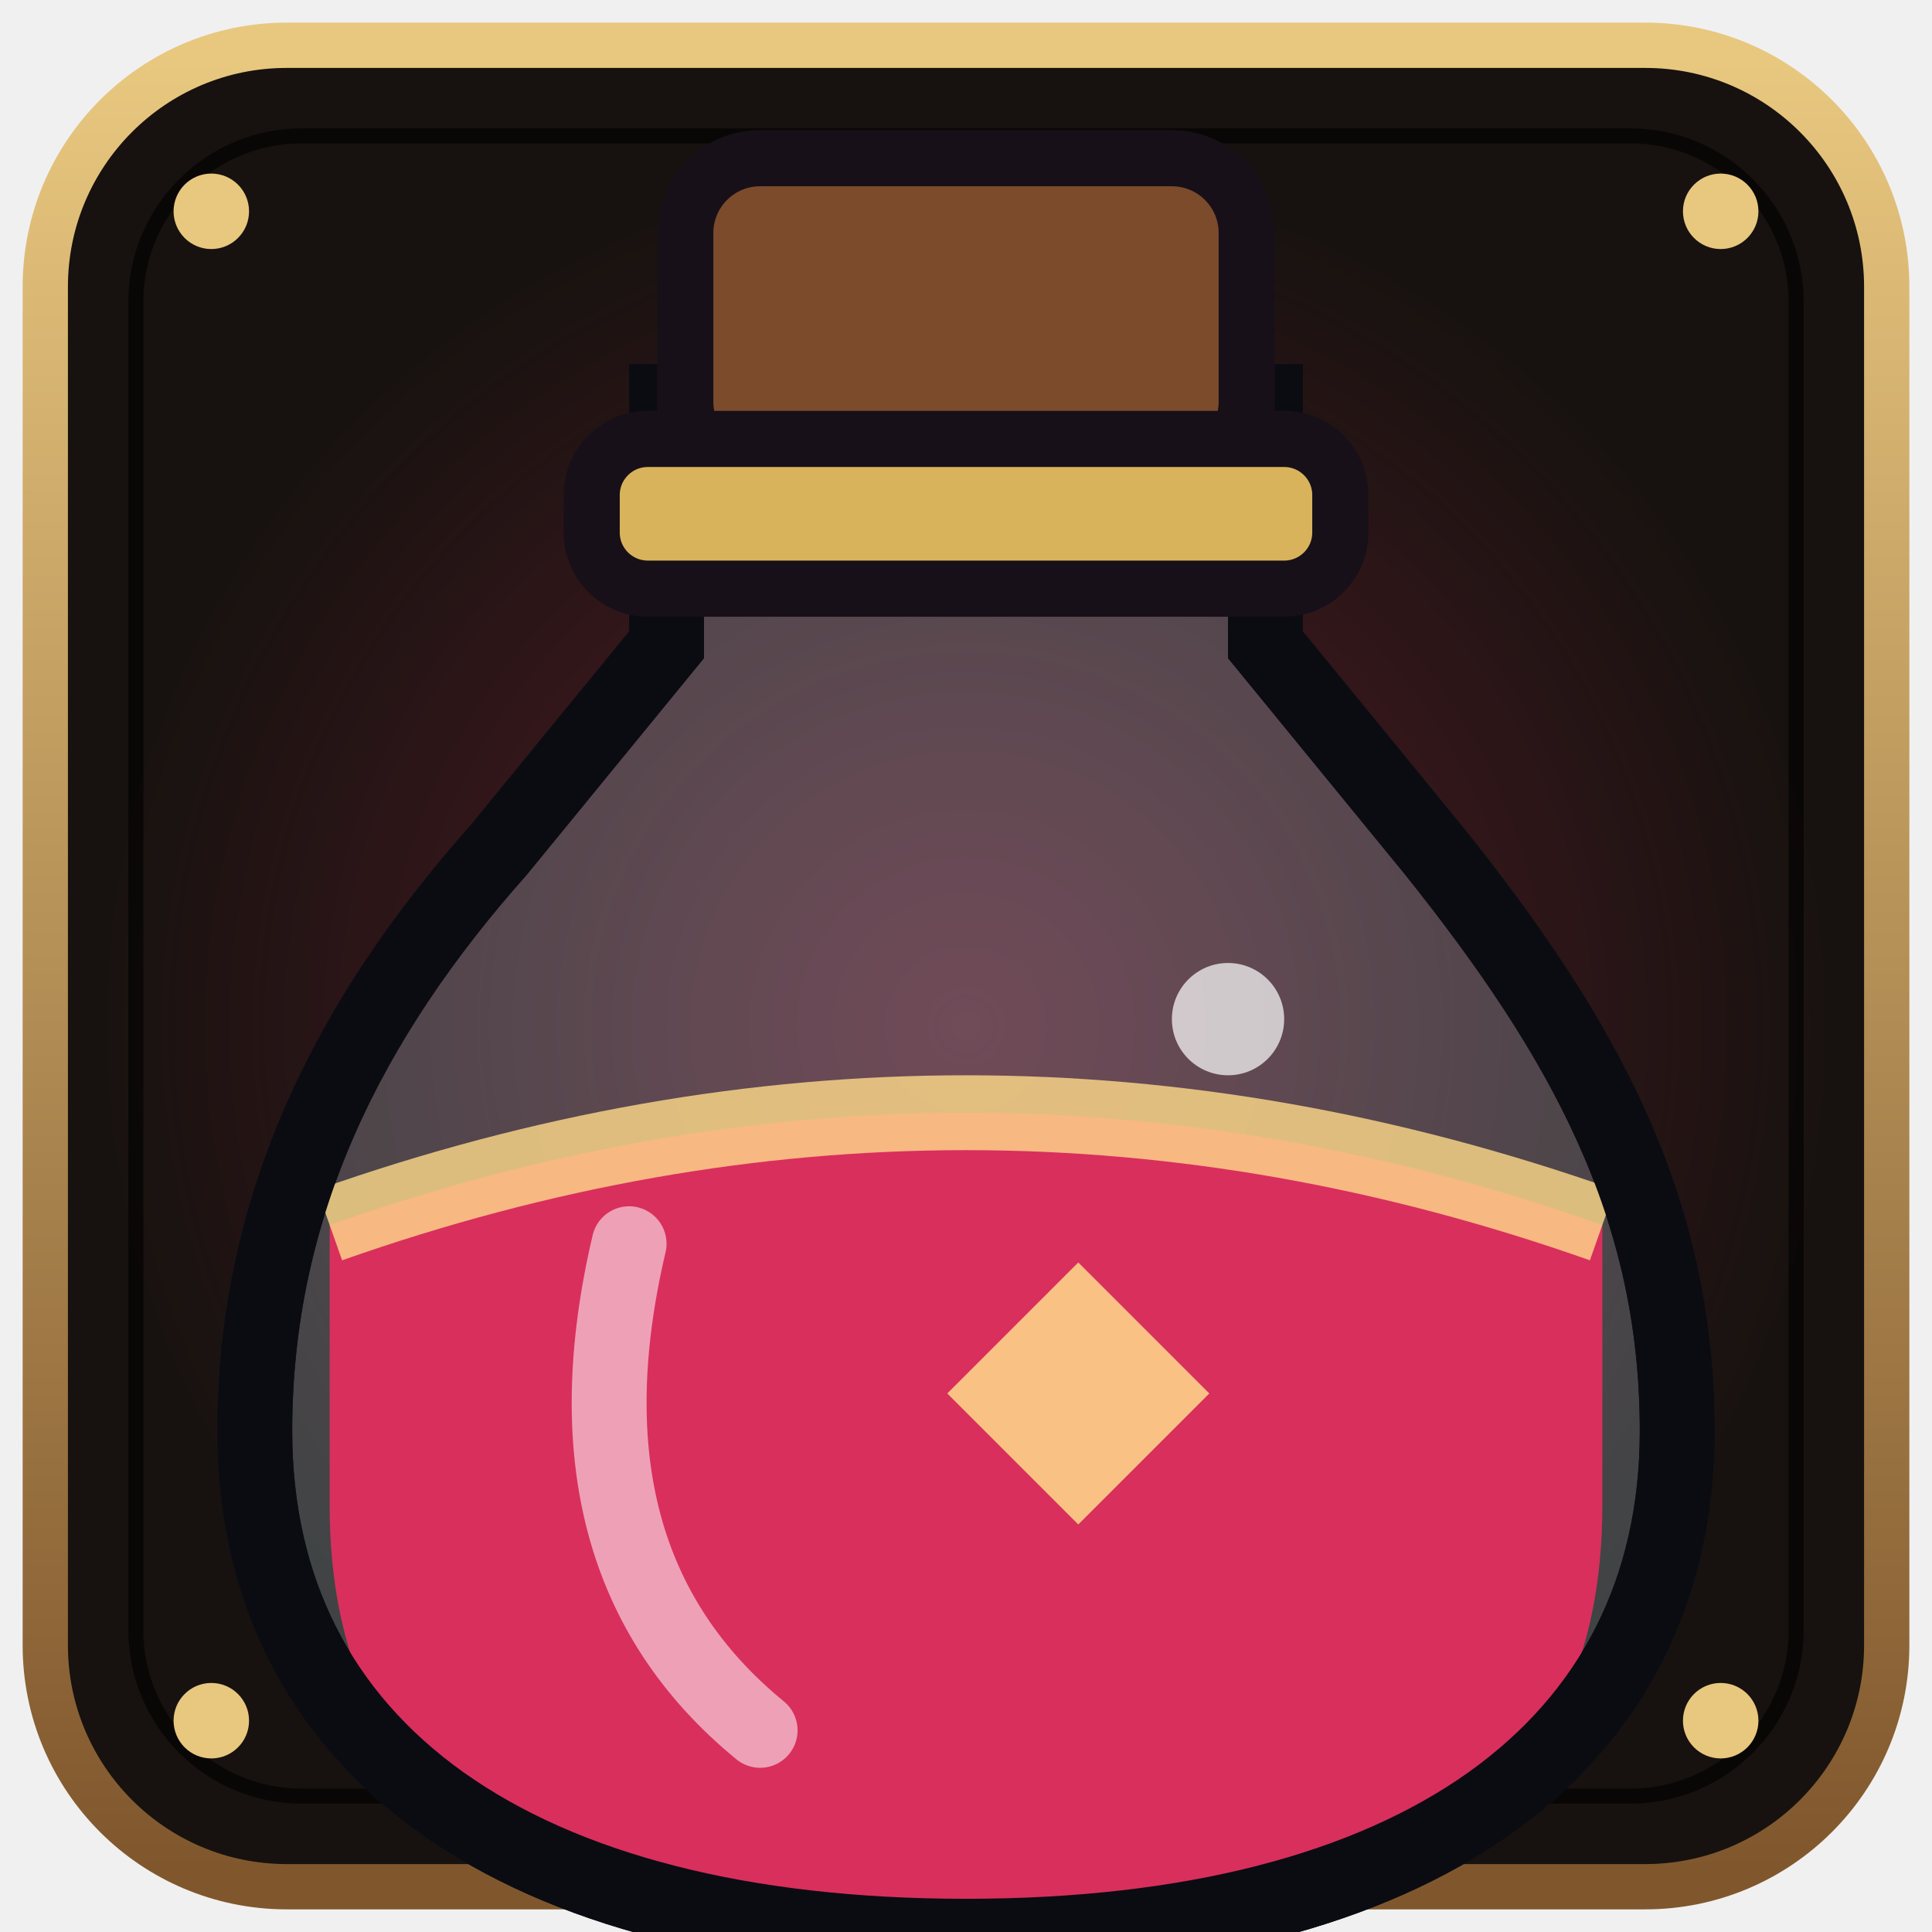
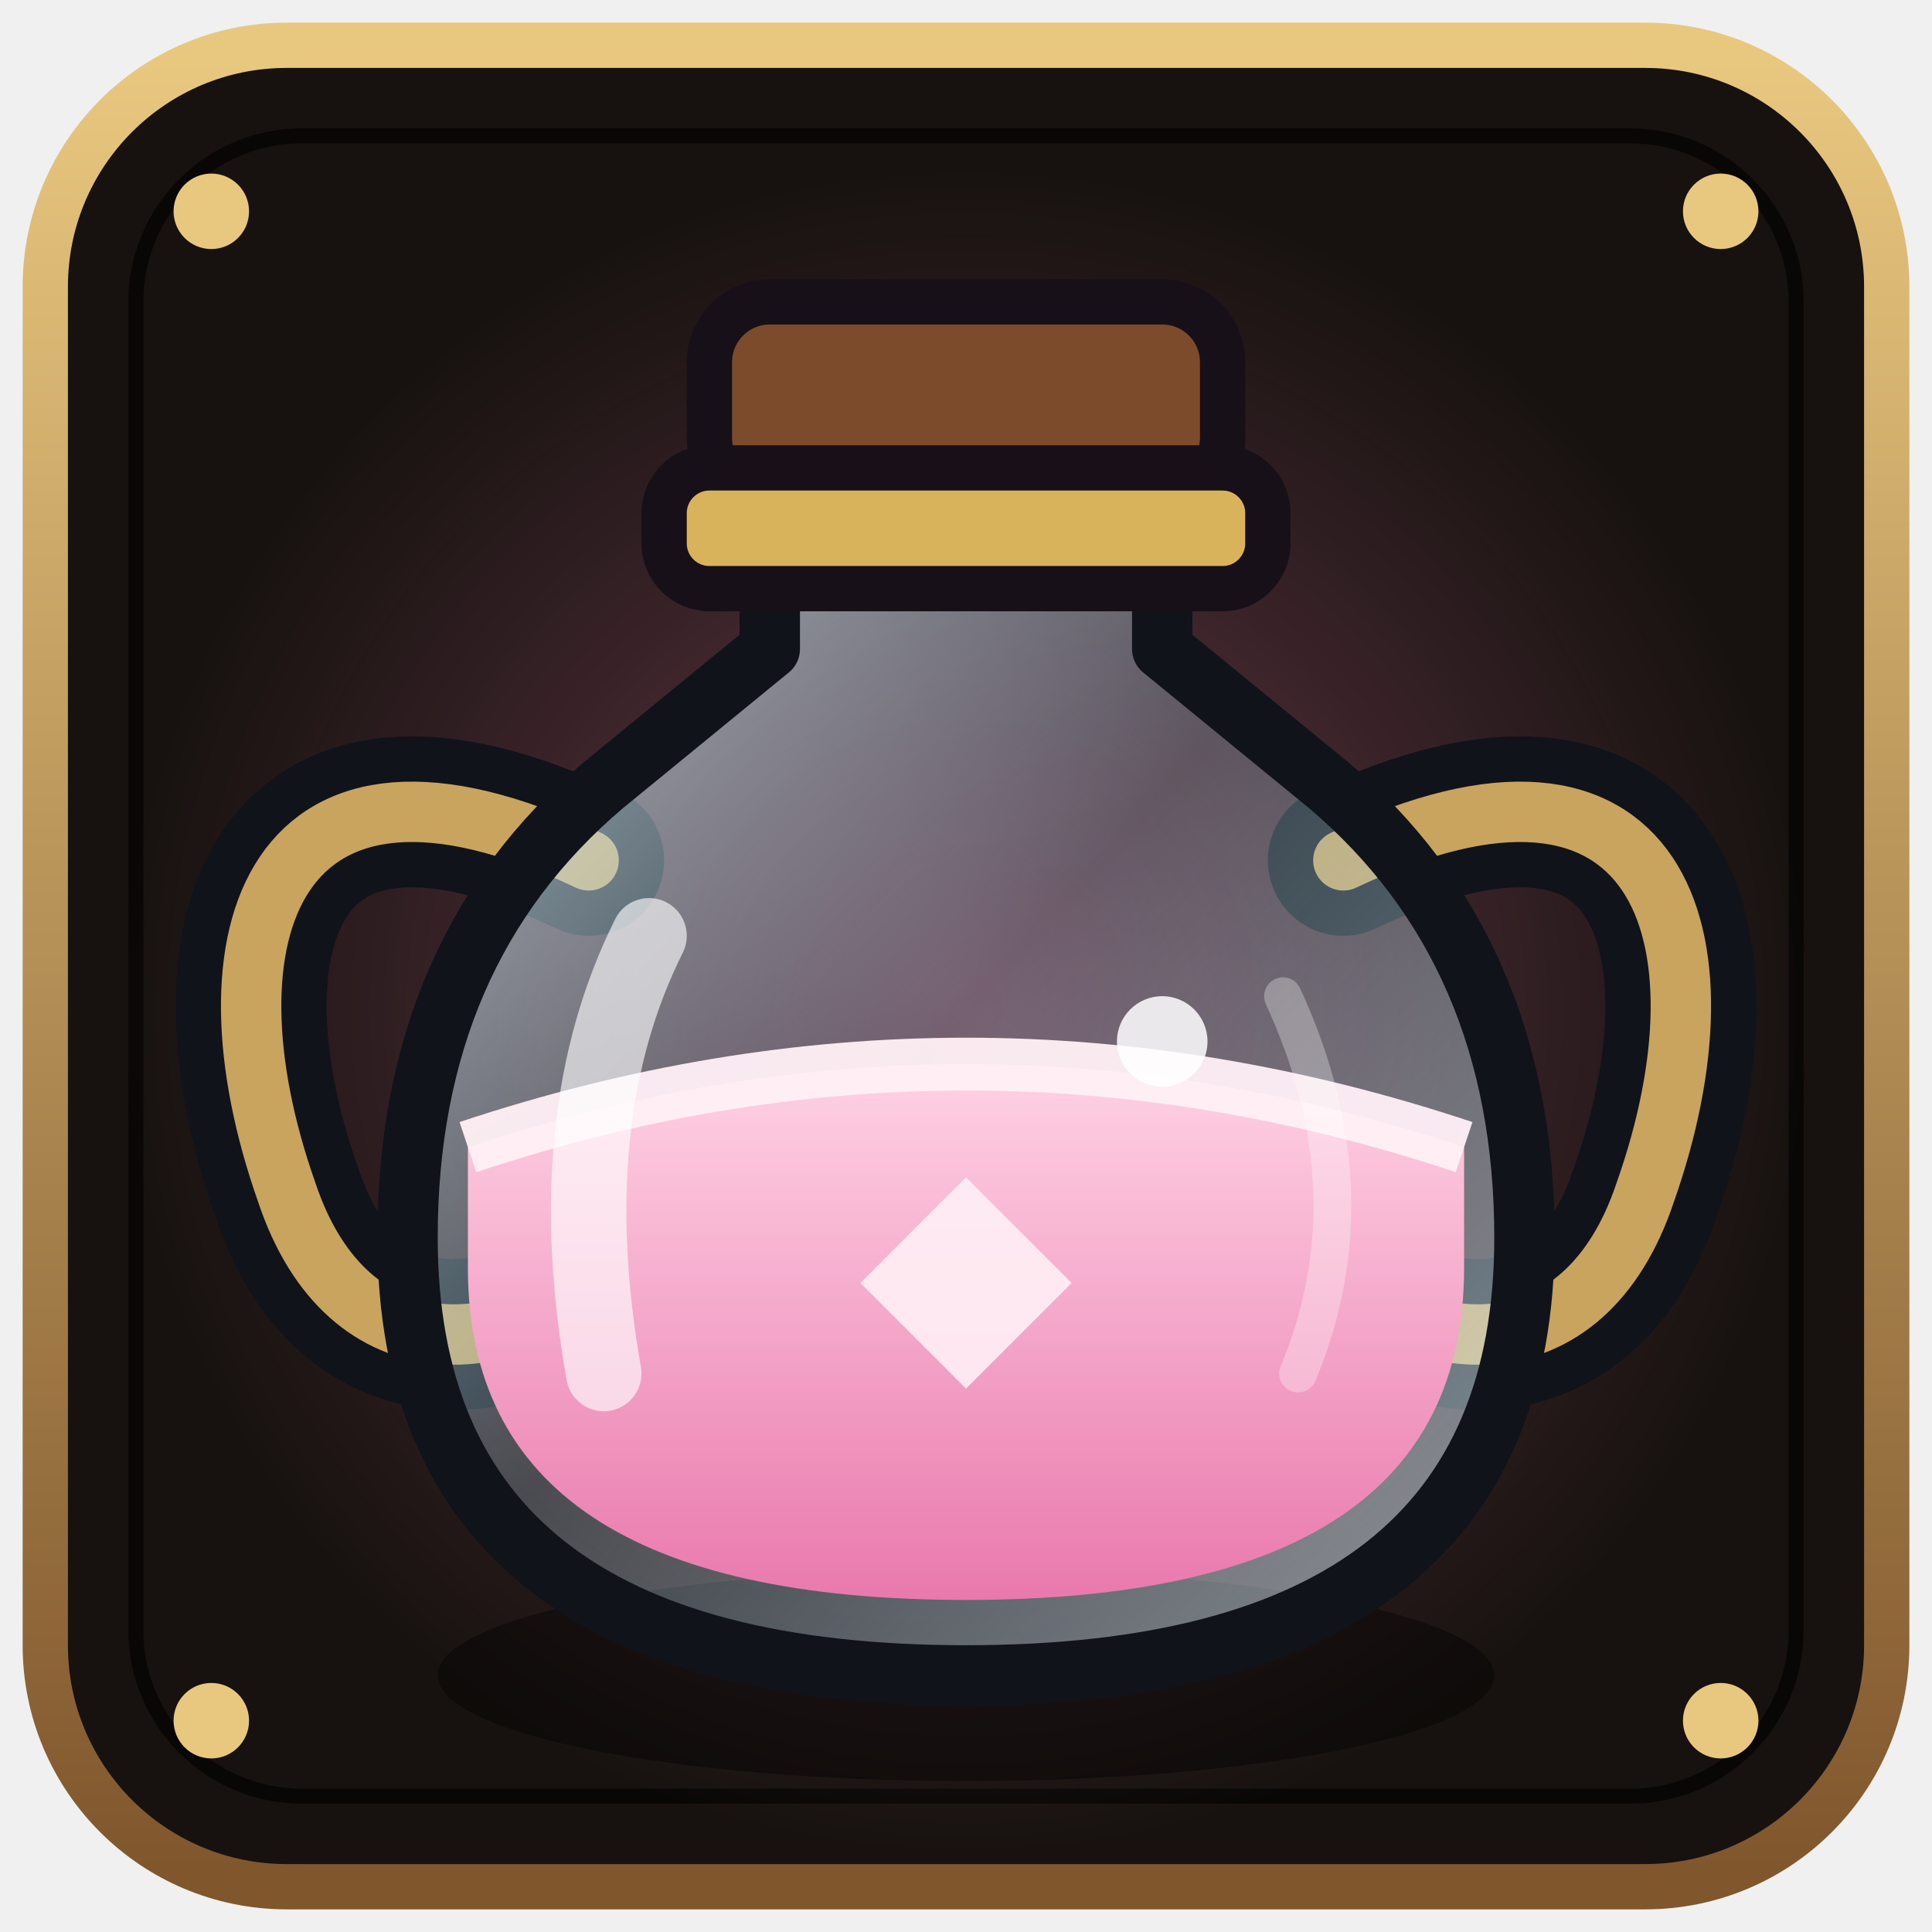
<svg xmlns="http://www.w3.org/2000/svg" viewBox="0 0 128 128" width="128" height="128" role="img" aria-label="Mega Elixir">
  <defs>
-     <radialGradient id="mega_elixir_glow">
-       <stop stop-color="#d92f5d" stop-opacity=".34" />
-       <stop offset="1" stop-color="#d92f5d" stop-opacity="0" />
-     </radialGradient>
-     <linearGradient id="mega_elixir_edge" x2="0" y2="1">
+     <linearGradient id="glass" x1="0" y1="0" x2="1" y2="1">
+       <stop stop-color="#effaff" stop-opacity=".82" />
+       <stop offset=".48" stop-color="#9fc7d5" stop-opacity=".28" />
+       <stop offset="1" stop-color="#e8f7ff" stop-opacity=".58" />
+     </linearGradient>
+     <linearGradient id="liquid" x1="0" y1="0" x2="0" y2="1">
+       <stop stop-color="#ffd2e4" />
+       <stop offset="1" stop-color="#e979ad" />
+     </linearGradient>
+     <linearGradient id="edge" x2="0" y2="1">
      <stop stop-color="#e8c77f" />
      <stop offset="1" stop-color="#80572d" />
    </linearGradient>
+     <radialGradient id="glow">
+       <stop stop-color="#e979ad" stop-opacity=".38" />
+       <stop offset="1" stop-color="#e979ad" stop-opacity="0" />
+     </radialGradient>
  </defs>
  <rect x="3" y="3" width="122" height="122" rx="16" fill="#17120f" />
-   <circle cx="64" cy="68" r="57" fill="url(#mega_elixir_glow)" />
-   <rect x="3" y="3" width="122" height="122" rx="16" fill="none" stroke="url(#mega_elixir_edge)" stroke-width="3" />
+   <rect x="3" y="3" width="122" height="122" rx="16" fill="none" stroke="url(#edge)" stroke-width="3" />
  <rect x="9" y="9" width="110" height="110" rx="11" fill="none" stroke="#000" stroke-opacity=".6" />
-   <g transform="translate(64 70) scale(1.24) translate(-64 -70)">
-     <ellipse cx="64" cy="108" rx="31" ry="7" fill="#000" opacity=".35" />
-     <path d="M48 48V35h32v13l9 11c8 10 13 19 13 31 0 17-14 27-38 27S26 107 26 90c0-12 5-22 13-31z" fill="#b9d8e5" fill-opacity=".25" stroke="#11131a" stroke-width="4" />
-     <path d="M30 79q34-12 68 0v15q0 24-34 24T30 94z" fill="#d92f5d" />
-     <path d="M30 79q34-12 68 0" fill="none" stroke="#ffdb8a" stroke-width="4" opacity=".8" />
-     <path d="M48 48V35h32v13l9 11c8 10 13 19 13 31 0 17-14 27-38 27S26 107 26 90c0-12 5-22 13-31z" fill="none" stroke="#0b0c12" stroke-width="4" />
-     <path d="M46 80q-4 17 7 26" fill="none" stroke="#fff" stroke-width="4" opacity=".55" stroke-linecap="round" />
-     <rect x="49" y="22" width="30" height="17" rx="4" fill="#7b4b2c" stroke="#171018" stroke-width="3" />
-     <rect x="44" y="37" width="40" height="8" rx="3" fill="#d9b35c" stroke="#171018" stroke-width="3" />
-     <circle cx="78" cy="68" r="3" fill="#fff" opacity=".7" />
-     <path d="M63 88l7-7 7 7-7 7z" fill="#ffdb8a" opacity=".85" />
-   </g>
+   <circle cx="64" cy="67" r="56" fill="url(#glow)" />
+   <ellipse cx="64" cy="111" rx="35" ry="7" fill="#000" opacity=".38" />
+   <path d="M39 57C18 47 13 62 19 79C23 91 34 91 43 82" fill="none" stroke="#10131a" stroke-width="10" stroke-linecap="round" />
+   <path d="M39 57C18 47 13 62 19 79C23 91 34 91 43 82" fill="none" stroke="#c9a45e" stroke-width="4" stroke-linecap="round" />
+   <path d="M89 57C110 47 115 62 109 79C105 91 94 91 85 82" fill="none" stroke="#10131a" stroke-width="10" stroke-linecap="round" />
+   <path d="M89 57C110 47 115 62 109 79C105 91 94 91 85 82" fill="none" stroke="#c9a45e" stroke-width="4" stroke-linecap="round" />
+   <path d="M51 43V34Q51 29 56 29H72Q77 29 77 34V43L88 52Q101 63 101 82Q101 111 64 111Q27 111 27 82Q27 63 40 52Z" fill="url(#glass)" stroke="#11131a" stroke-width="4" stroke-linejoin="round" />
+   <path d="M31 76Q64 65 97 76V84Q97 106 64 106Q31 106 31 84Z" fill="url(#liquid)" />
+   <path d="M31 76Q64 65 97 76" fill="none" stroke="#fff0f6" stroke-width="3.5" opacity=".95" />
+   <path d="M43 62Q37 74 40 91" fill="none" stroke="#fff" stroke-width="5" opacity=".62" stroke-linecap="round" />
+   <path d="M85 66Q91 79 86 91" fill="none" stroke="#fff" stroke-width="2.5" opacity=".3" stroke-linecap="round" />
+   <rect x="47" y="20" width="34" height="13" rx="4" fill="#7b4b2c" stroke="#171018" stroke-width="3" />
+   <rect x="44" y="31" width="40" height="8" rx="3" fill="#d9b35c" stroke="#171018" stroke-width="3" />
+   <path d="M64 78l7 7-7 7-7-7z" fill="#fff0f6" opacity=".88" />
+   <circle cx="77" cy="69" r="3" fill="#fff" opacity=".85" />
  <circle cx="14" cy="14" r="2.5" fill="#e8c77f" />
  <circle cx="114" cy="14" r="2.5" fill="#e8c77f" />
  <circle cx="14" cy="114" r="2.5" fill="#e8c77f" />
  <circle cx="114" cy="114" r="2.5" fill="#e8c77f" />
</svg>
